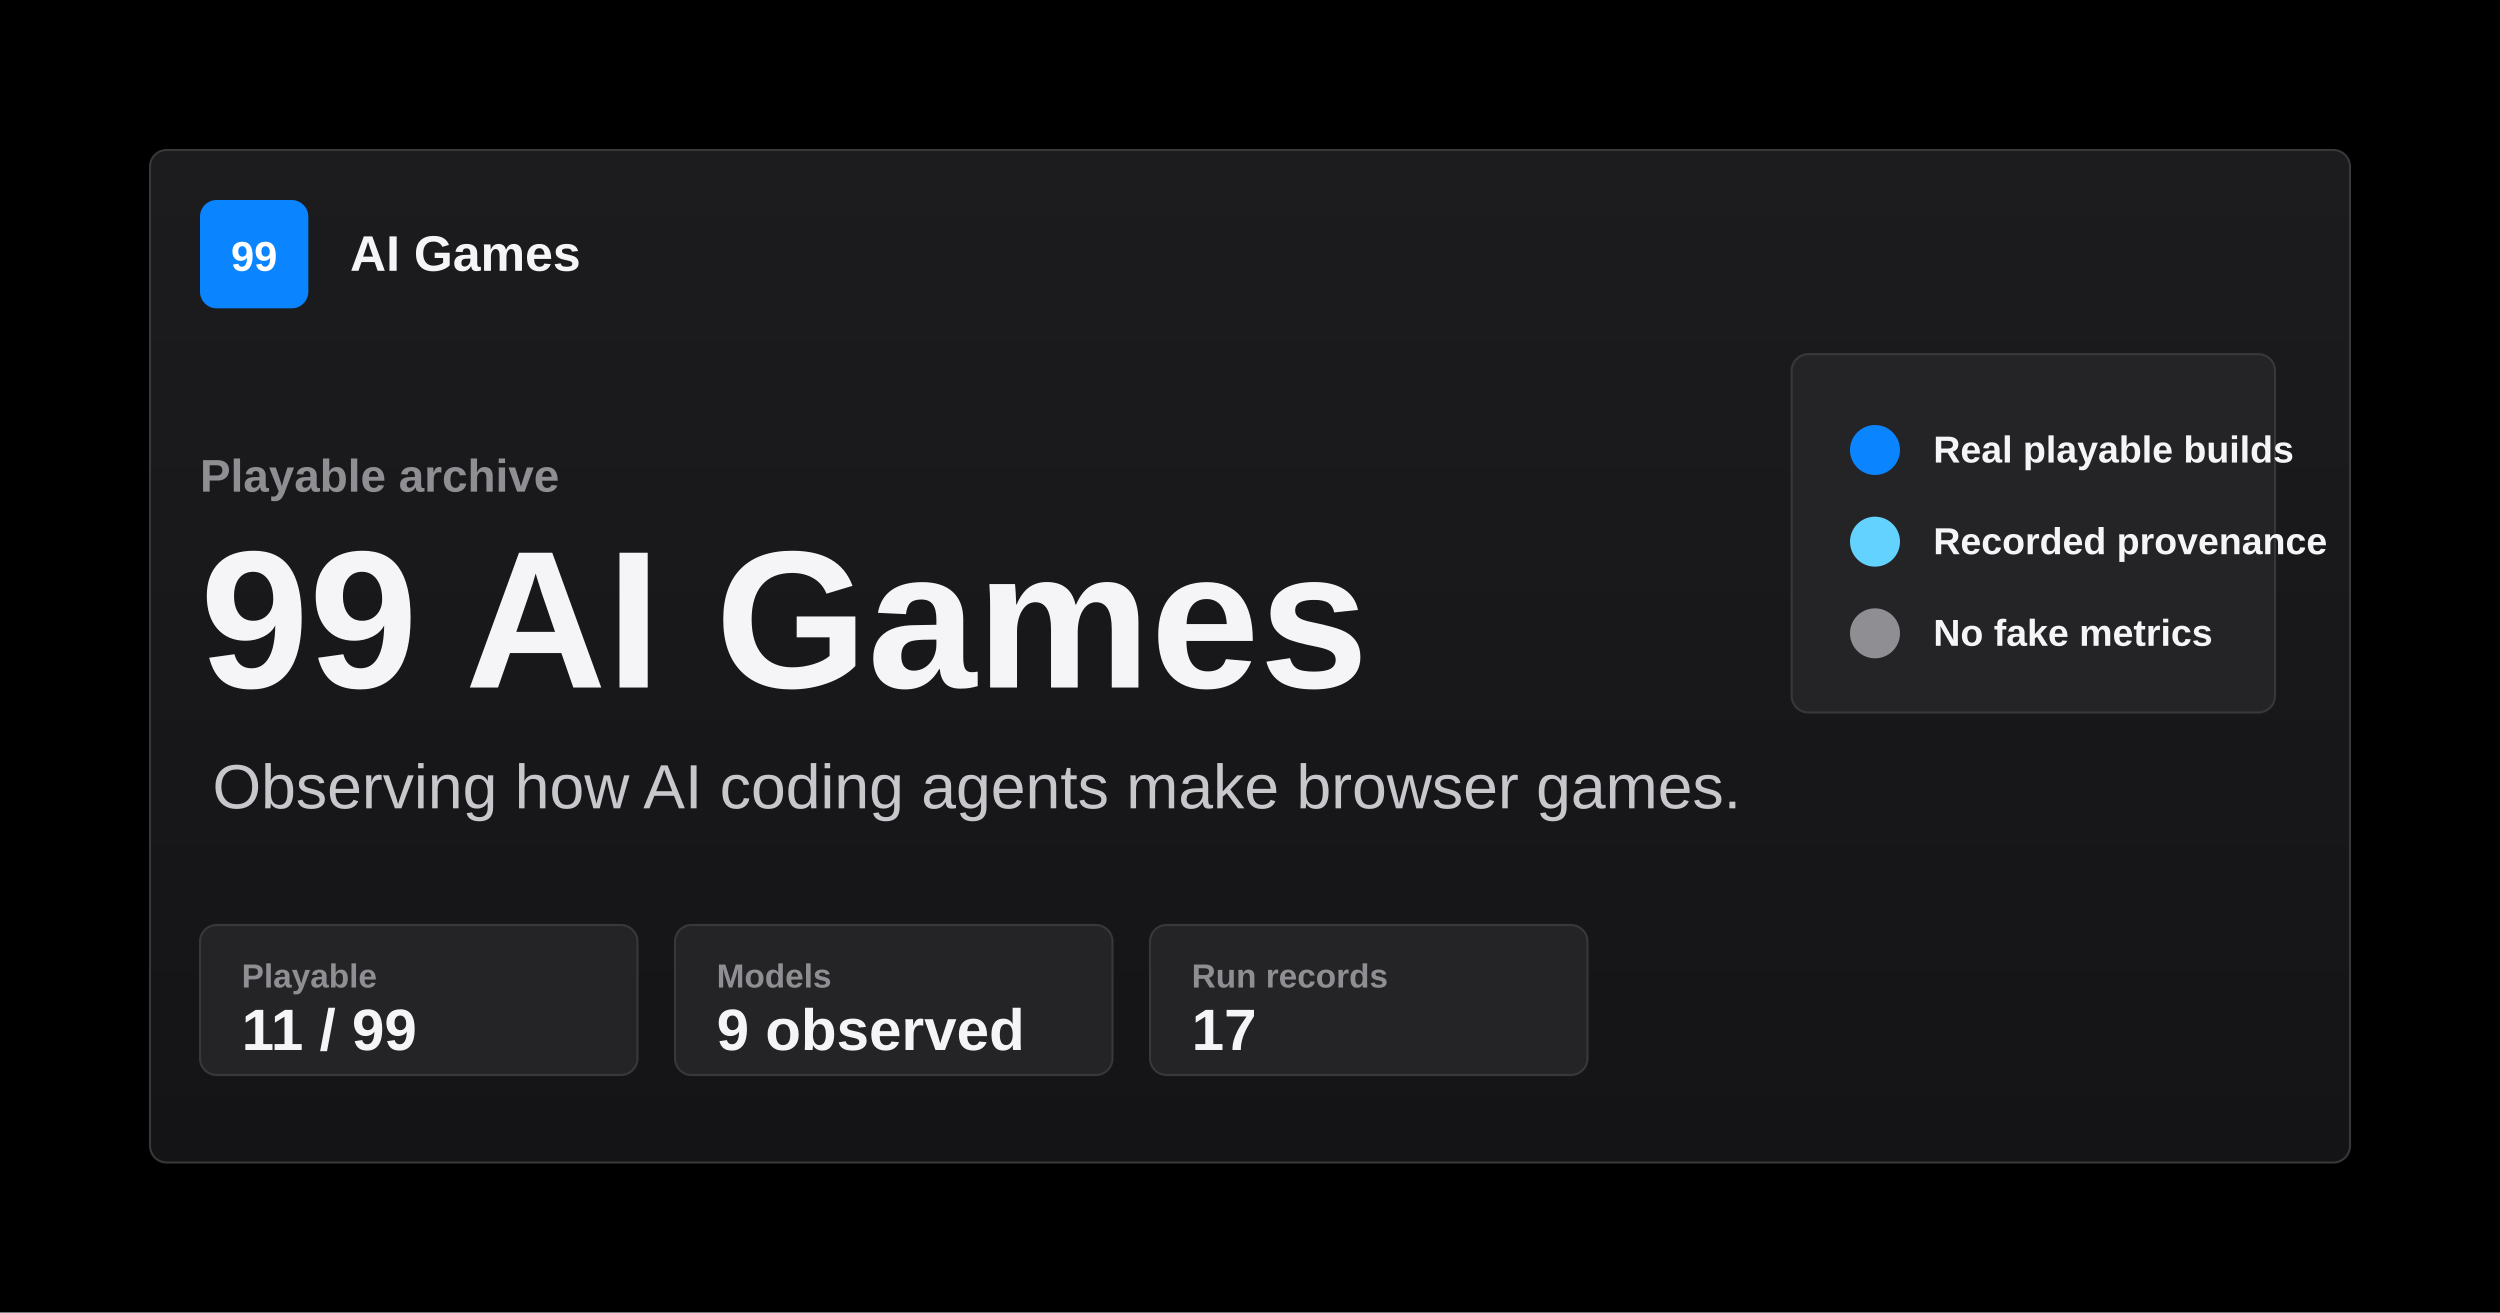
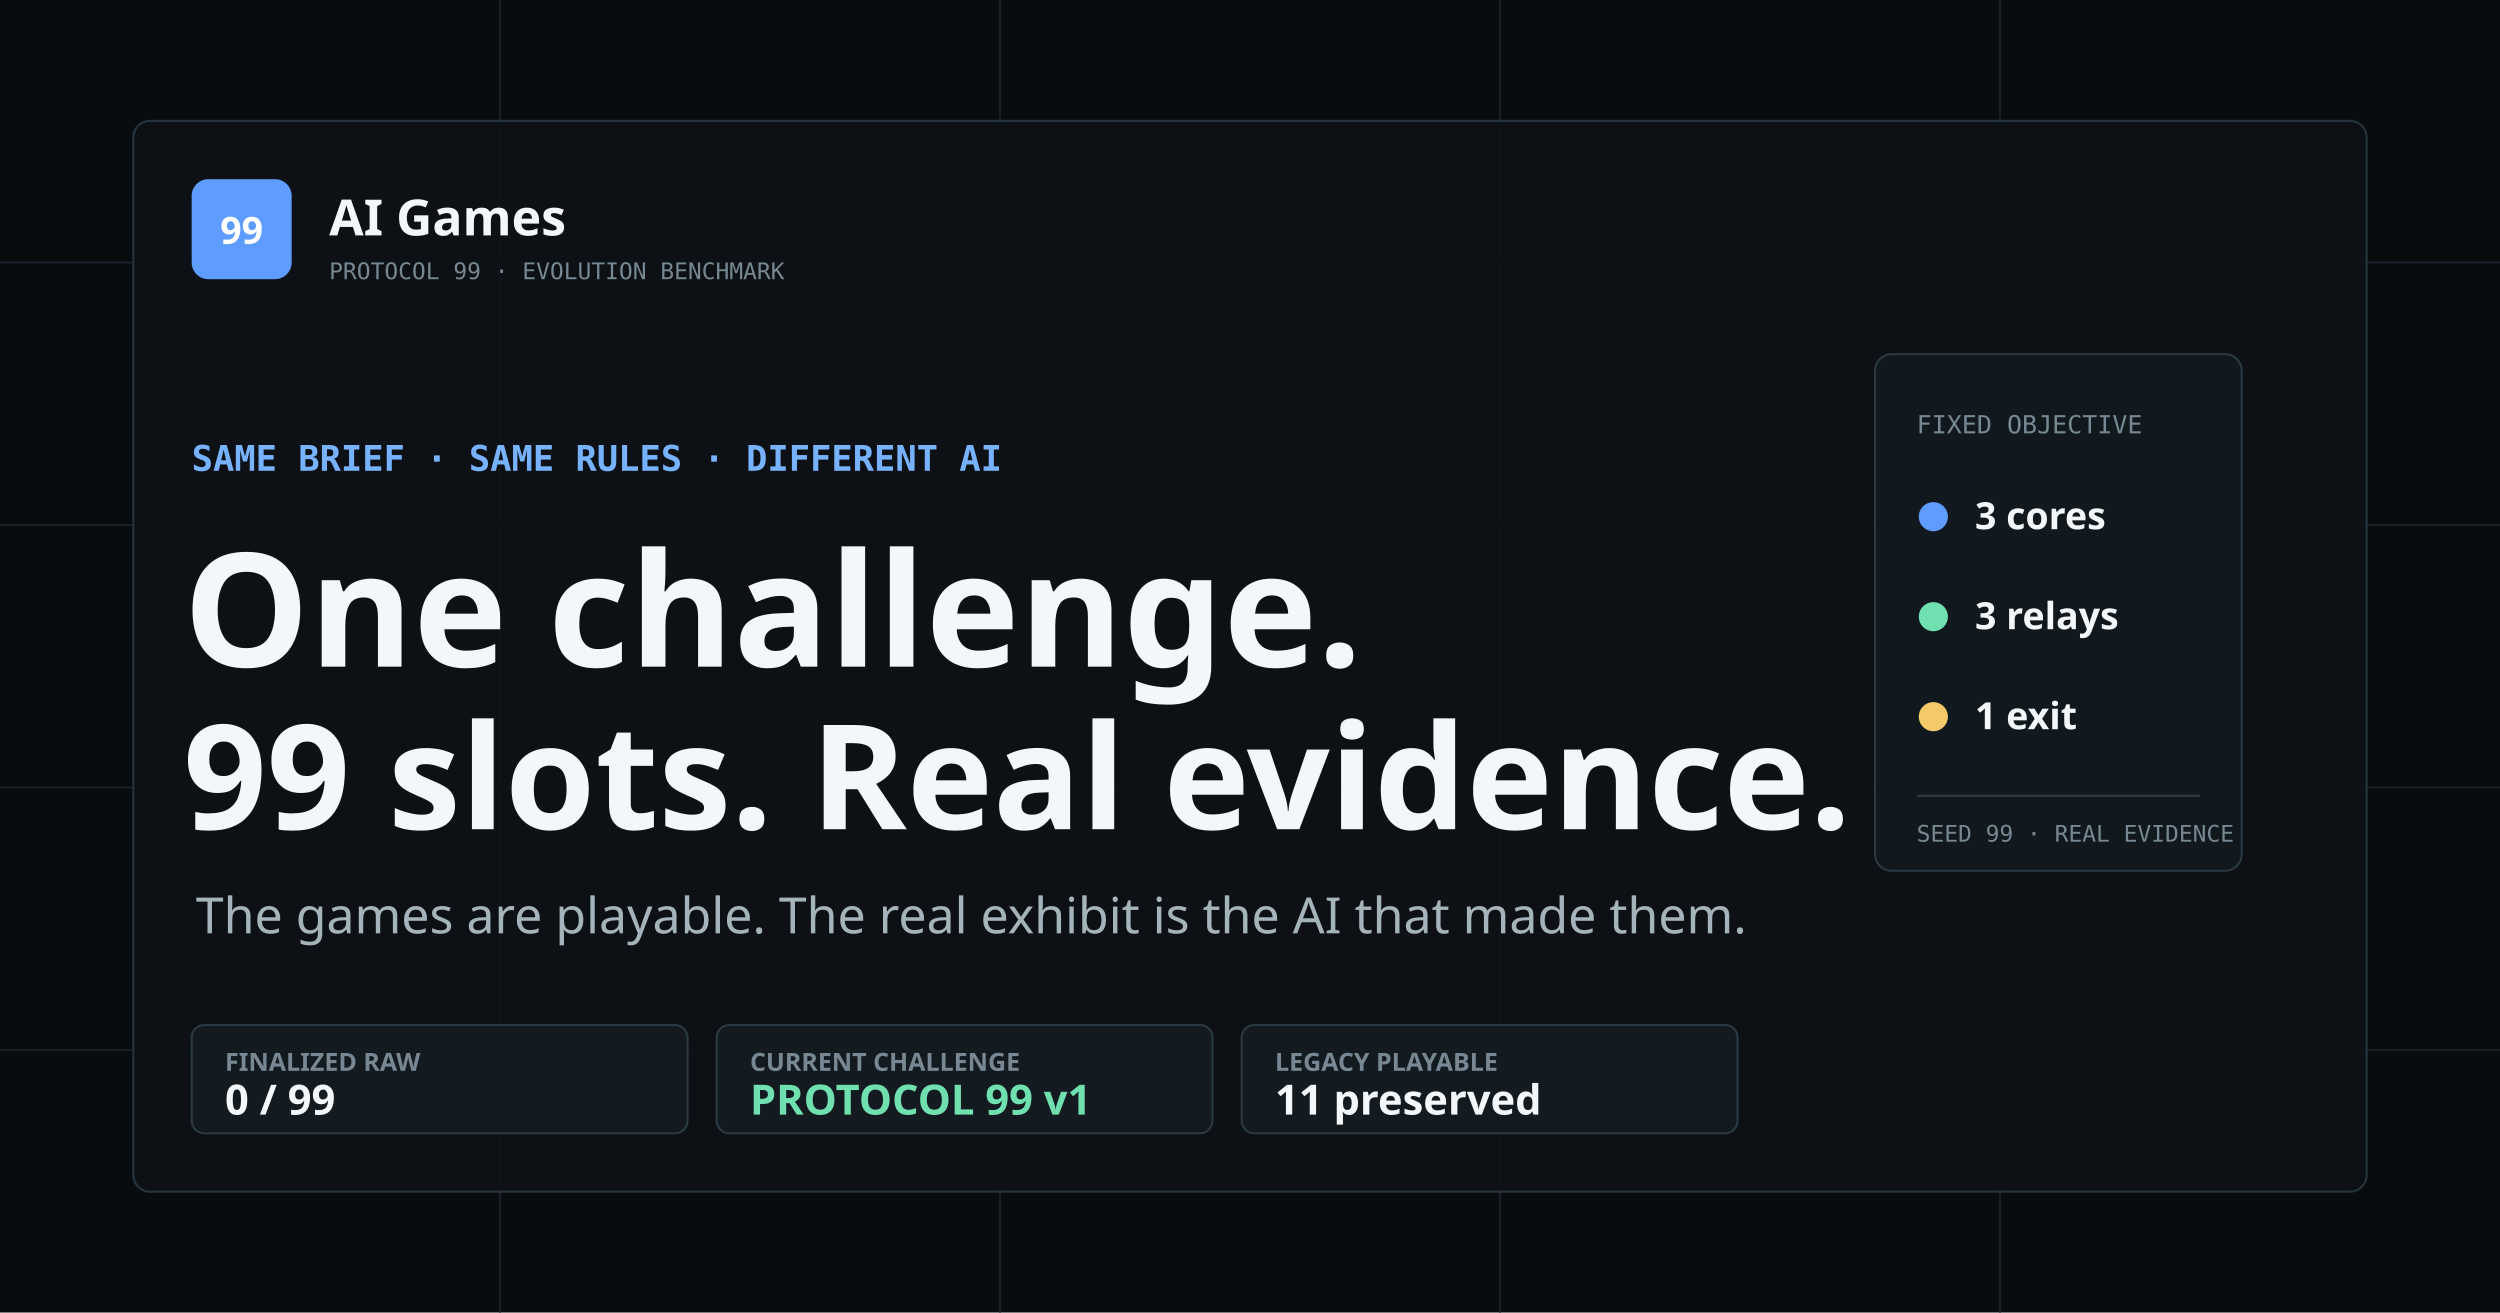
<svg xmlns="http://www.w3.org/2000/svg" width="1200" height="630" viewBox="0 0 1200 630" role="img" aria-labelledby="title desc">
-   <defs>
-     <linearGradient id="surface" x1="0" x2="0" y1="0" y2="1">
-       <stop offset="0" stop-color="#1c1c1e" />
-       <stop offset="1" stop-color="#141416" />
-     </linearGradient>
-   </defs>
-   <rect width="1200" height="630" fill="#000000" />
-   <rect x="72" y="72" width="1056" height="486" rx="8" fill="url(#surface)" stroke="#38383a" stroke-width="1" />
-   <rect x="96" y="96" width="52" height="52" rx="8" fill="#0a84ff" />
-   <text x="122" y="130" fill="#ffffff" font-family="-apple-system, BlinkMacSystemFont, 'SF Pro Text', 'Helvetica Neue', Arial, sans-serif" font-size="20" font-weight="700" text-anchor="middle">99</text>
-   <text x="168" y="130" fill="#f5f5f7" font-family="-apple-system, BlinkMacSystemFont, 'SF Pro Text', 'Helvetica Neue', Arial, sans-serif" font-size="24" font-weight="700">AI Games</text>
-   <text x="96" y="236" fill="#8e8e93" font-family="-apple-system, BlinkMacSystemFont, 'SF Pro Text', 'Helvetica Neue', Arial, sans-serif" font-size="22" font-weight="600">Playable archive</text>
-   <text x="96" y="330" fill="#f5f5f7" font-family="-apple-system, BlinkMacSystemFont, 'SF Pro Display', 'Helvetica Neue', Arial, sans-serif" font-size="94" font-weight="760">99 AI Games</text>
-   <text x="102" y="388" fill="#c7c7cc" font-family="-apple-system, BlinkMacSystemFont, 'SF Pro Text', 'Helvetica Neue', Arial, sans-serif" font-size="30">Observing how AI coding agents make browser games.</text>
-   <g font-family="-apple-system, BlinkMacSystemFont, 'SF Pro Text', 'Helvetica Neue', Arial, sans-serif">
-     <rect x="96" y="444" width="210" height="72" rx="8" fill="#242426" stroke="#38383a" />
-     <text x="116" y="474" fill="#8e8e93" font-size="16" font-weight="600">Playable</text>
-     <text x="116" y="504" fill="#f5f5f7" font-size="28" font-weight="760">11 / 99</text>
-     <rect x="324" y="444" width="210" height="72" rx="8" fill="#242426" stroke="#38383a" />
-     <text x="344" y="474" fill="#8e8e93" font-size="16" font-weight="600">Models</text>
-     <text x="344" y="504" fill="#f5f5f7" font-size="28" font-weight="760">9 observed</text>
-     <rect x="552" y="444" width="210" height="72" rx="8" fill="#242426" stroke="#38383a" />
-     <text x="572" y="474" fill="#8e8e93" font-size="16" font-weight="600">Run records</text>
-     <text x="572" y="504" fill="#f5f5f7" font-size="28" font-weight="760">17</text>
+   <rect width="1200" height="630" fill="#090c0f" />
+   <path d="M0 126h1200M0 252h1200M0 378h1200M0 504h1200M240 0v630M480 0v630M720 0v630M960 0v630" stroke="#172028" stroke-width="1" />
+   <rect x="64" y="58" width="1072" height="514" rx="8" fill="#0d1216" fill-opacity=".92" stroke="#27343d" />
+   <rect x="92" y="86" width="48" height="48" rx="8" fill="#5e9cff" />
+   <text x="116" y="117" fill="#ffffff" font-family="system-ui,sans-serif" font-size="18" font-weight="800" text-anchor="middle">99</text>
+   <text x="158" y="113" fill="#f4f7f9" font-family="system-ui,sans-serif" font-size="24" font-weight="750">AI Games</text>
+   <text x="158" y="134" fill="#778893" font-family="ui-monospace,monospace" font-size="11">PROTOCOL 99 · EVOLUTION BENCHMARK</text>
+   <text x="92" y="226" fill="#77b2ff" font-family="ui-monospace,monospace" font-size="17" font-weight="700">SAME BRIEF · SAME RULES · DIFFERENT AI</text>
+   <text x="88" y="320" fill="#f4f7f9" font-family="system-ui,sans-serif" font-size="76" font-weight="780">One challenge.</text>
+   <text x="88" y="398" fill="#f4f7f9" font-family="system-ui,sans-serif" font-size="70" font-weight="780">99 slots. Real evidence.</text>
+   <text x="94" y="448" fill="#a5b3bb" font-family="system-ui,sans-serif" font-size="24">The games are playable. The real exhibit is the AI that made them.</text>
+   <g font-family="system-ui,sans-serif">
+     <rect x="92" y="492" width="238" height="52" rx="6" fill="#131b21" stroke="#2a3943" />
+     <text x="108" y="514" fill="#778893" font-size="12" font-weight="650">FINALIZED RAW</text>
+     <text x="108" y="535" fill="#f4f7f9" font-size="20" font-weight="760">0 / 99</text>
+     <rect x="344" y="492" width="238" height="52" rx="6" fill="#131b21" stroke="#2a3943" />
+     <text x="360" y="514" fill="#778893" font-size="12" font-weight="650">CURRENT CHALLENGE</text>
+     <text x="360" y="535" fill="#70e0b1" font-size="20" font-weight="760">PROTOCOL 99 v1</text>
+     <rect x="596" y="492" width="238" height="52" rx="6" fill="#131b21" stroke="#2a3943" />
+     <text x="612" y="514" fill="#778893" font-size="12" font-weight="650">LEGACY PLAYABLE</text>
+     <text x="612" y="535" fill="#f4f7f9" font-size="20" font-weight="760">11 preserved</text>
  </g>
-   <path d="M884 184h184M884 228h184M884 272h184M884 316h184" stroke="#38383a" stroke-width="1" />
-   <rect x="860" y="170" width="232" height="172" rx="8" fill="#242426" stroke="#38383a" />
-   <circle cx="900" cy="216" r="12" fill="#0a84ff" />
-   <circle cx="900" cy="260" r="12" fill="#64d2ff" />
-   <circle cx="900" cy="304" r="12" fill="#8e8e93" />
-   <text x="928" y="222" fill="#f5f5f7" font-family="-apple-system, BlinkMacSystemFont, 'SF Pro Text', 'Helvetica Neue', Arial, sans-serif" font-size="18" font-weight="650">Real playable builds</text>
-   <text x="928" y="266" fill="#f5f5f7" font-family="-apple-system, BlinkMacSystemFont, 'SF Pro Text', 'Helvetica Neue', Arial, sans-serif" font-size="18" font-weight="650">Recorded provenance</text>
-   <text x="928" y="310" fill="#f5f5f7" font-family="-apple-system, BlinkMacSystemFont, 'SF Pro Text', 'Helvetica Neue', Arial, sans-serif" font-size="18" font-weight="650">No fake metrics</text>
+   <g transform="translate(900 170)">
+     <rect width="176" height="248" rx="8" fill="#11191e" stroke="#2a3943" />
+     <text x="20" y="38" fill="#778893" font-family="ui-monospace,monospace" font-size="12">FIXED OBJECTIVE</text>
+     <circle cx="28" cy="78" r="7" fill="#5e9cff" />
+     <text x="48" y="84" fill="#f4f7f9" font-family="system-ui,sans-serif" font-size="18" font-weight="700">3 cores</text>
+     <circle cx="28" cy="126" r="7" fill="#70e0b1" />
+     <text x="48" y="132" fill="#f4f7f9" font-family="system-ui,sans-serif" font-size="18" font-weight="700">3 relays</text>
+     <circle cx="28" cy="174" r="7" fill="#f3c969" />
+     <text x="48" y="180" fill="#f4f7f9" font-family="system-ui,sans-serif" font-size="18" font-weight="700">1 exit</text>
+     <path d="M20 212h136" stroke="#2a3943" />
+     <text x="20" y="234" fill="#778893" font-family="ui-monospace,monospace" font-size="11">SEED 99 · REAL EVIDENCE</text>
+   </g>
</svg>
